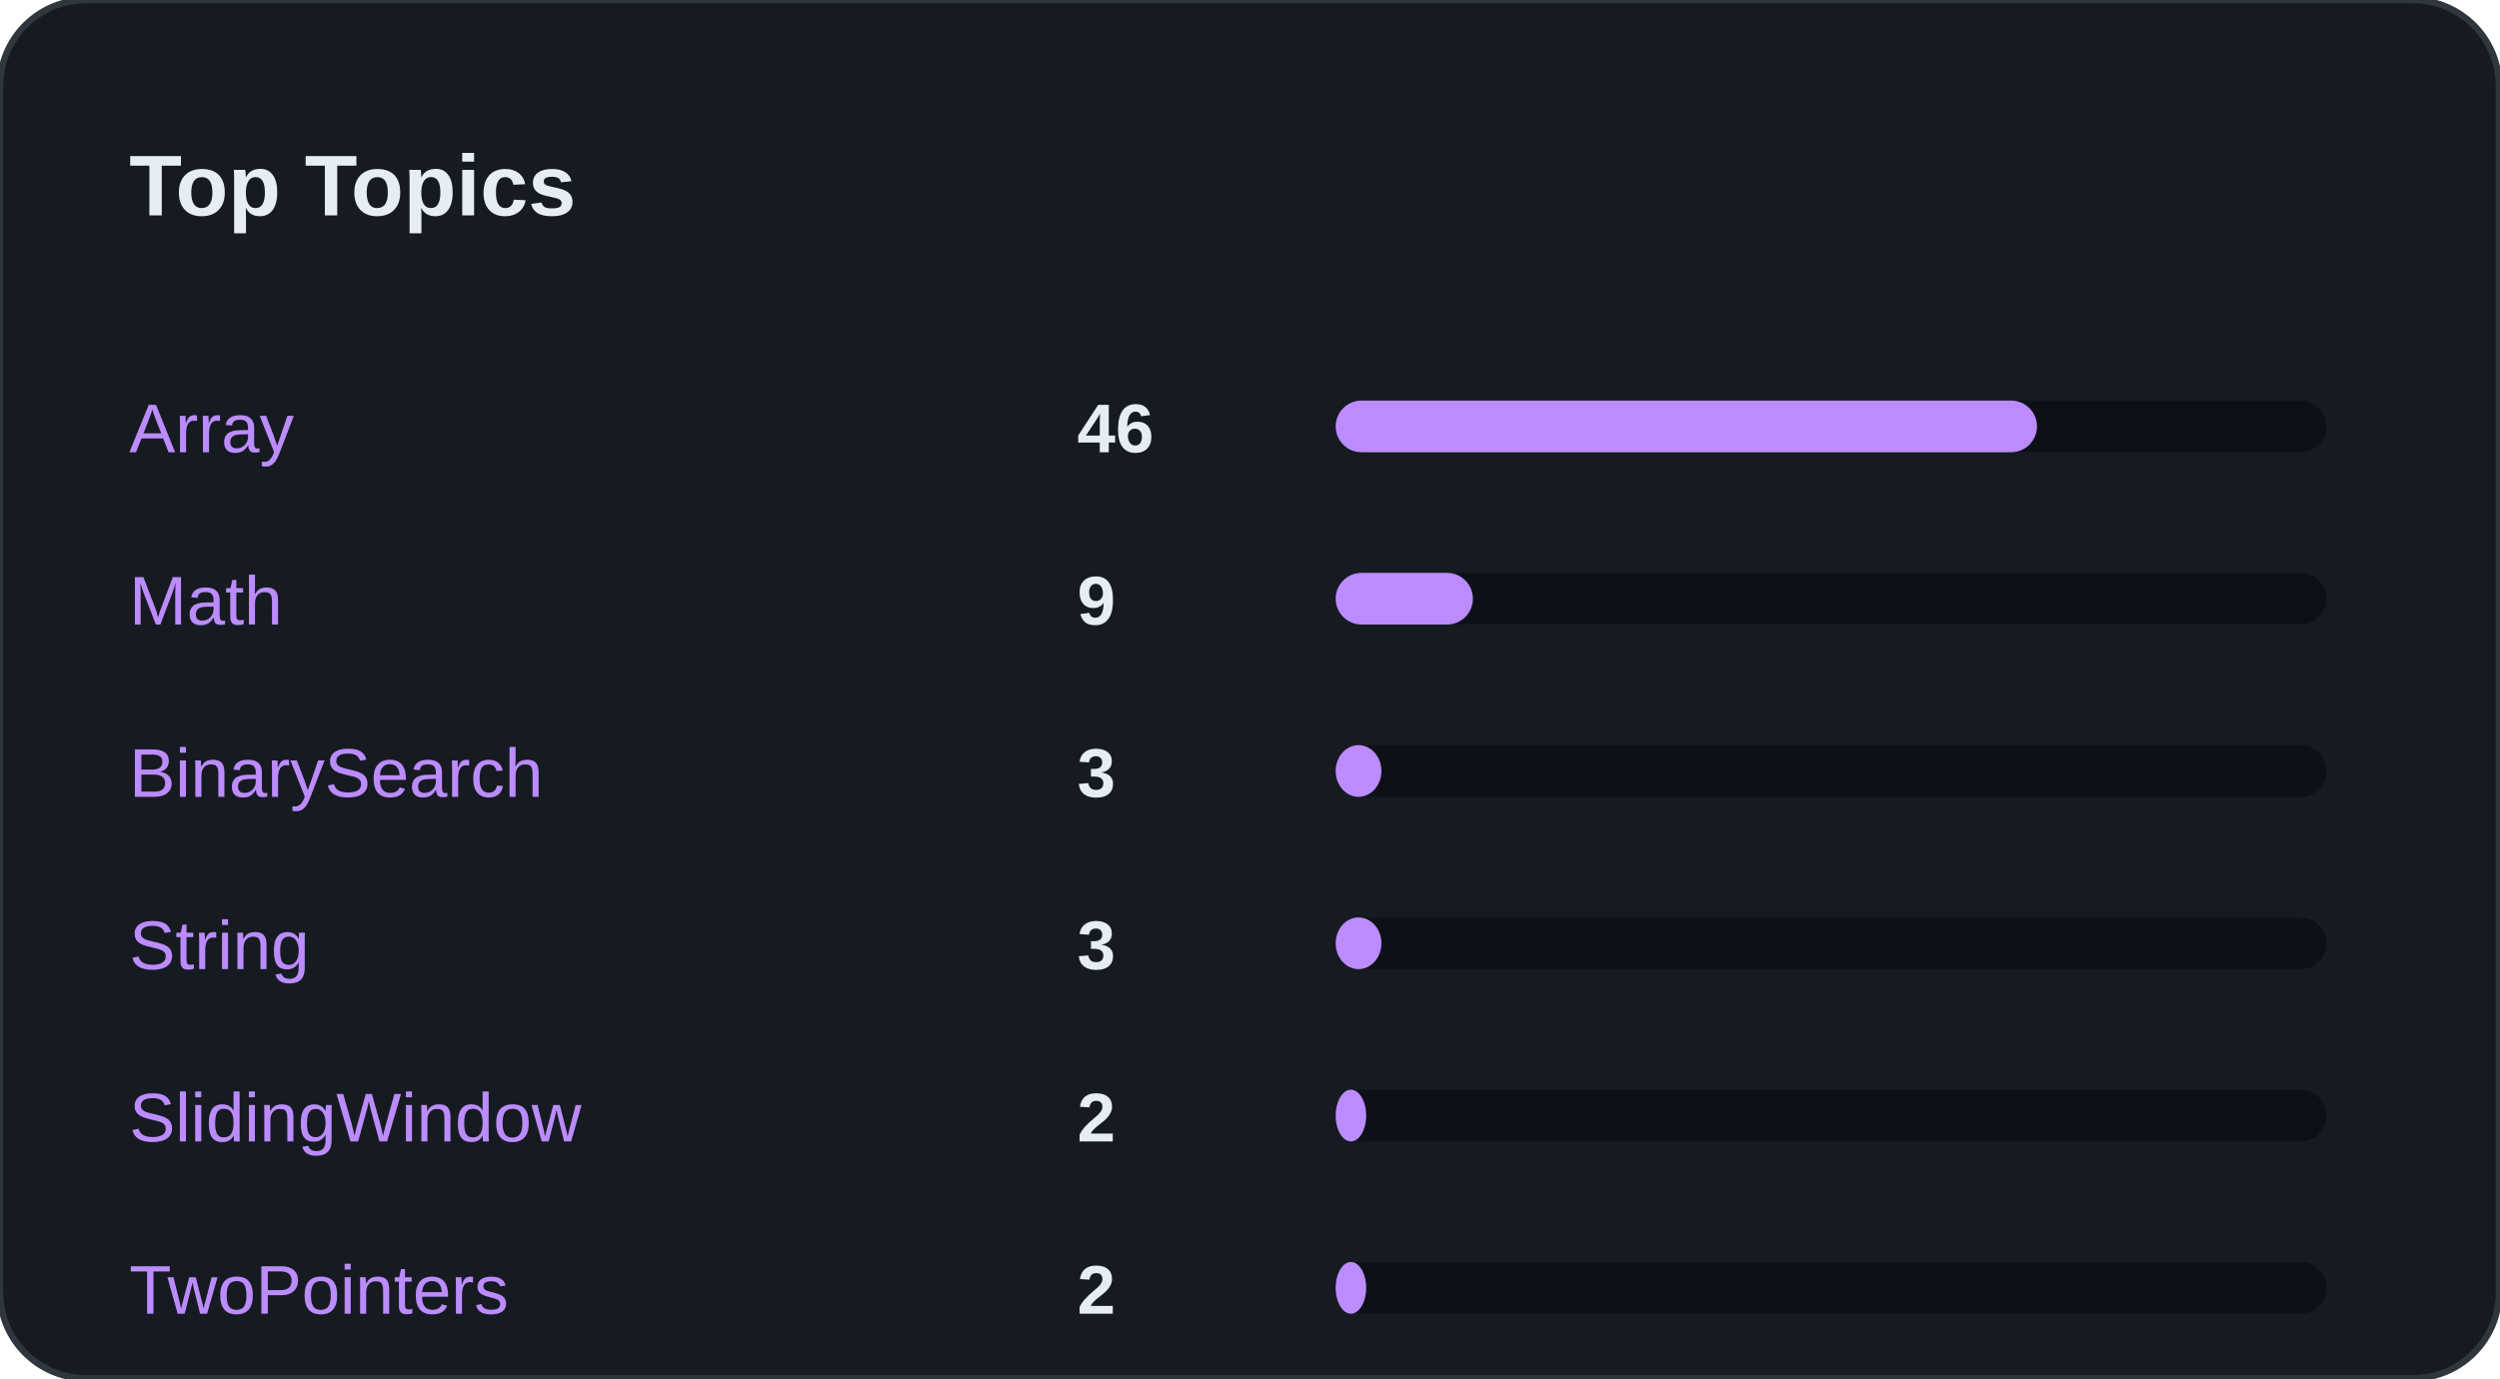
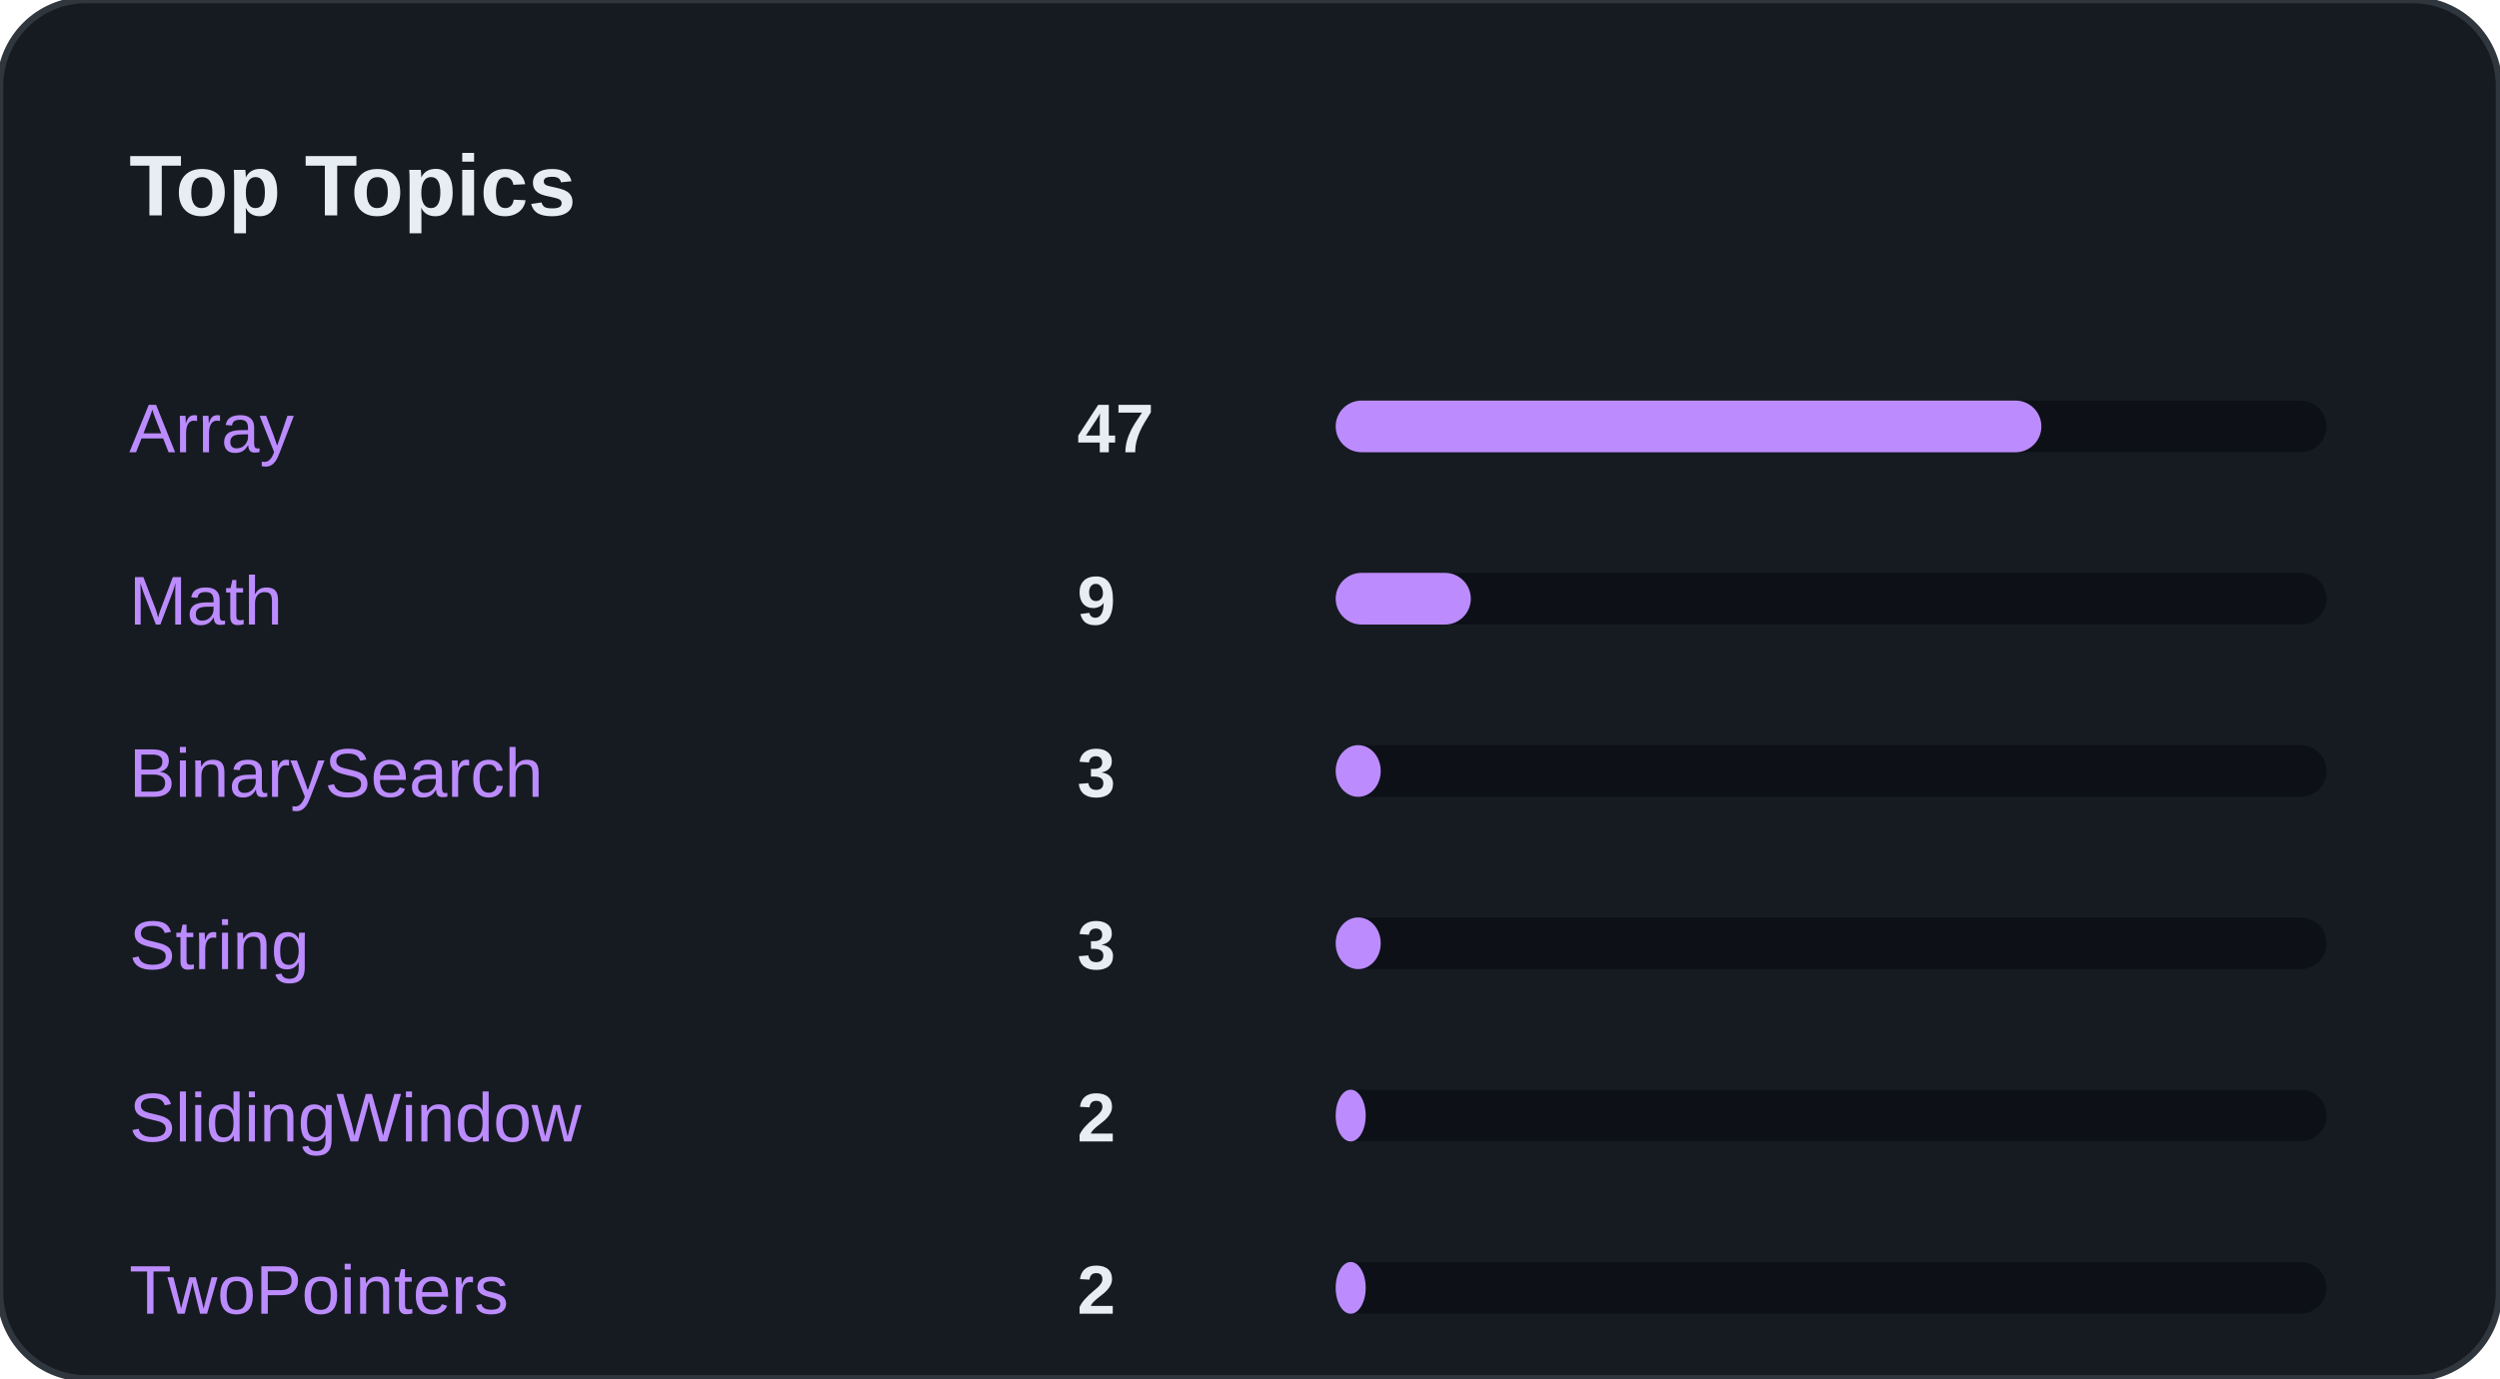
<svg xmlns="http://www.w3.org/2000/svg" width="100%" viewBox="0 0 580 320" preserveAspectRatio="xMidYMid meet">
  <rect width="580" height="320" rx="20" fill="#161B22" stroke="#30363D" stroke-width="1.5" />
  <text x="30" y="50" font-family="Segoe UI, Arial, sans-serif" font-size="20" font-weight="bold" fill="#E6EDF3">Top Topics</text>
  <text x="30" y="105" font-family="Segoe UI, Arial, sans-serif" font-size="16" fill="#BC8CFF">Array</text>
-   <text x="250" y="105" font-family="Segoe UI, Arial, sans-serif" font-size="16" font-weight="bold" fill="#E6EDF3">46</text>
+   <text x="250" y="105" font-family="Segoe UI, Arial, sans-serif" font-size="16" font-weight="bold" fill="#E6EDF3">47</text>
  <rect x="310" y="93" width="230" height="12" rx="6" fill="#0D1117" />
-   <rect x="310" y="93" width="162.769" height="12" rx="6" fill="#BC8CFF" />
+   <rect x="310" y="93" width="163.788" height="12" rx="6" fill="#BC8CFF" />
  <text x="30" y="145" font-family="Segoe UI, Arial, sans-serif" font-size="16" fill="#BC8CFF">Math</text>
  <text x="250" y="145" font-family="Segoe UI, Arial, sans-serif" font-size="16" font-weight="bold" fill="#E6EDF3">9</text>
  <rect x="310" y="133" width="230" height="12" rx="6" fill="#0D1117" />
-   <rect x="310" y="133" width="31.846" height="12" rx="6" fill="#BC8CFF" />
+   <rect x="310" y="133" width="31.364" height="12" rx="6" fill="#BC8CFF" />
  <text x="30" y="185" font-family="Segoe UI, Arial, sans-serif" font-size="16" fill="#BC8CFF">BinarySearch</text>
  <text x="250" y="185" font-family="Segoe UI, Arial, sans-serif" font-size="16" font-weight="bold" fill="#E6EDF3">3</text>
  <rect x="310" y="173" width="230" height="12" rx="6" fill="#0D1117" />
-   <rect x="310" y="173" width="10.615" height="12" rx="6" fill="#BC8CFF" />
+   <rect x="310" y="173" width="10.455" height="12" rx="6" fill="#BC8CFF" />
  <text x="30" y="225" font-family="Segoe UI, Arial, sans-serif" font-size="16" fill="#BC8CFF">String</text>
  <text x="250" y="225" font-family="Segoe UI, Arial, sans-serif" font-size="16" font-weight="bold" fill="#E6EDF3">3</text>
  <rect x="310" y="213" width="230" height="12" rx="6" fill="#0D1117" />
-   <rect x="310" y="213" width="10.615" height="12" rx="6" fill="#BC8CFF" />
+   <rect x="310" y="213" width="10.455" height="12" rx="6" fill="#BC8CFF" />
  <text x="30" y="265" font-family="Segoe UI, Arial, sans-serif" font-size="16" fill="#BC8CFF">SlidingWindow</text>
  <text x="250" y="265" font-family="Segoe UI, Arial, sans-serif" font-size="16" font-weight="bold" fill="#E6EDF3">2</text>
  <rect x="310" y="253" width="230" height="12" rx="6" fill="#0D1117" />
-   <rect x="310" y="253" width="7.077" height="12" rx="6" fill="#BC8CFF" />
+   <rect x="310" y="253" width="6.97" height="12" rx="6" fill="#BC8CFF" />
  <text x="30" y="305" font-family="Segoe UI, Arial, sans-serif" font-size="16" fill="#BC8CFF">TwoPointers</text>
  <text x="250" y="305" font-family="Segoe UI, Arial, sans-serif" font-size="16" font-weight="bold" fill="#E6EDF3">2</text>
  <rect x="310" y="293" width="230" height="12" rx="6" fill="#0D1117" />
-   <rect x="310" y="293" width="7.077" height="12" rx="6" fill="#BC8CFF" />
+   <rect x="310" y="293" width="6.97" height="12" rx="6" fill="#BC8CFF" />
</svg>
